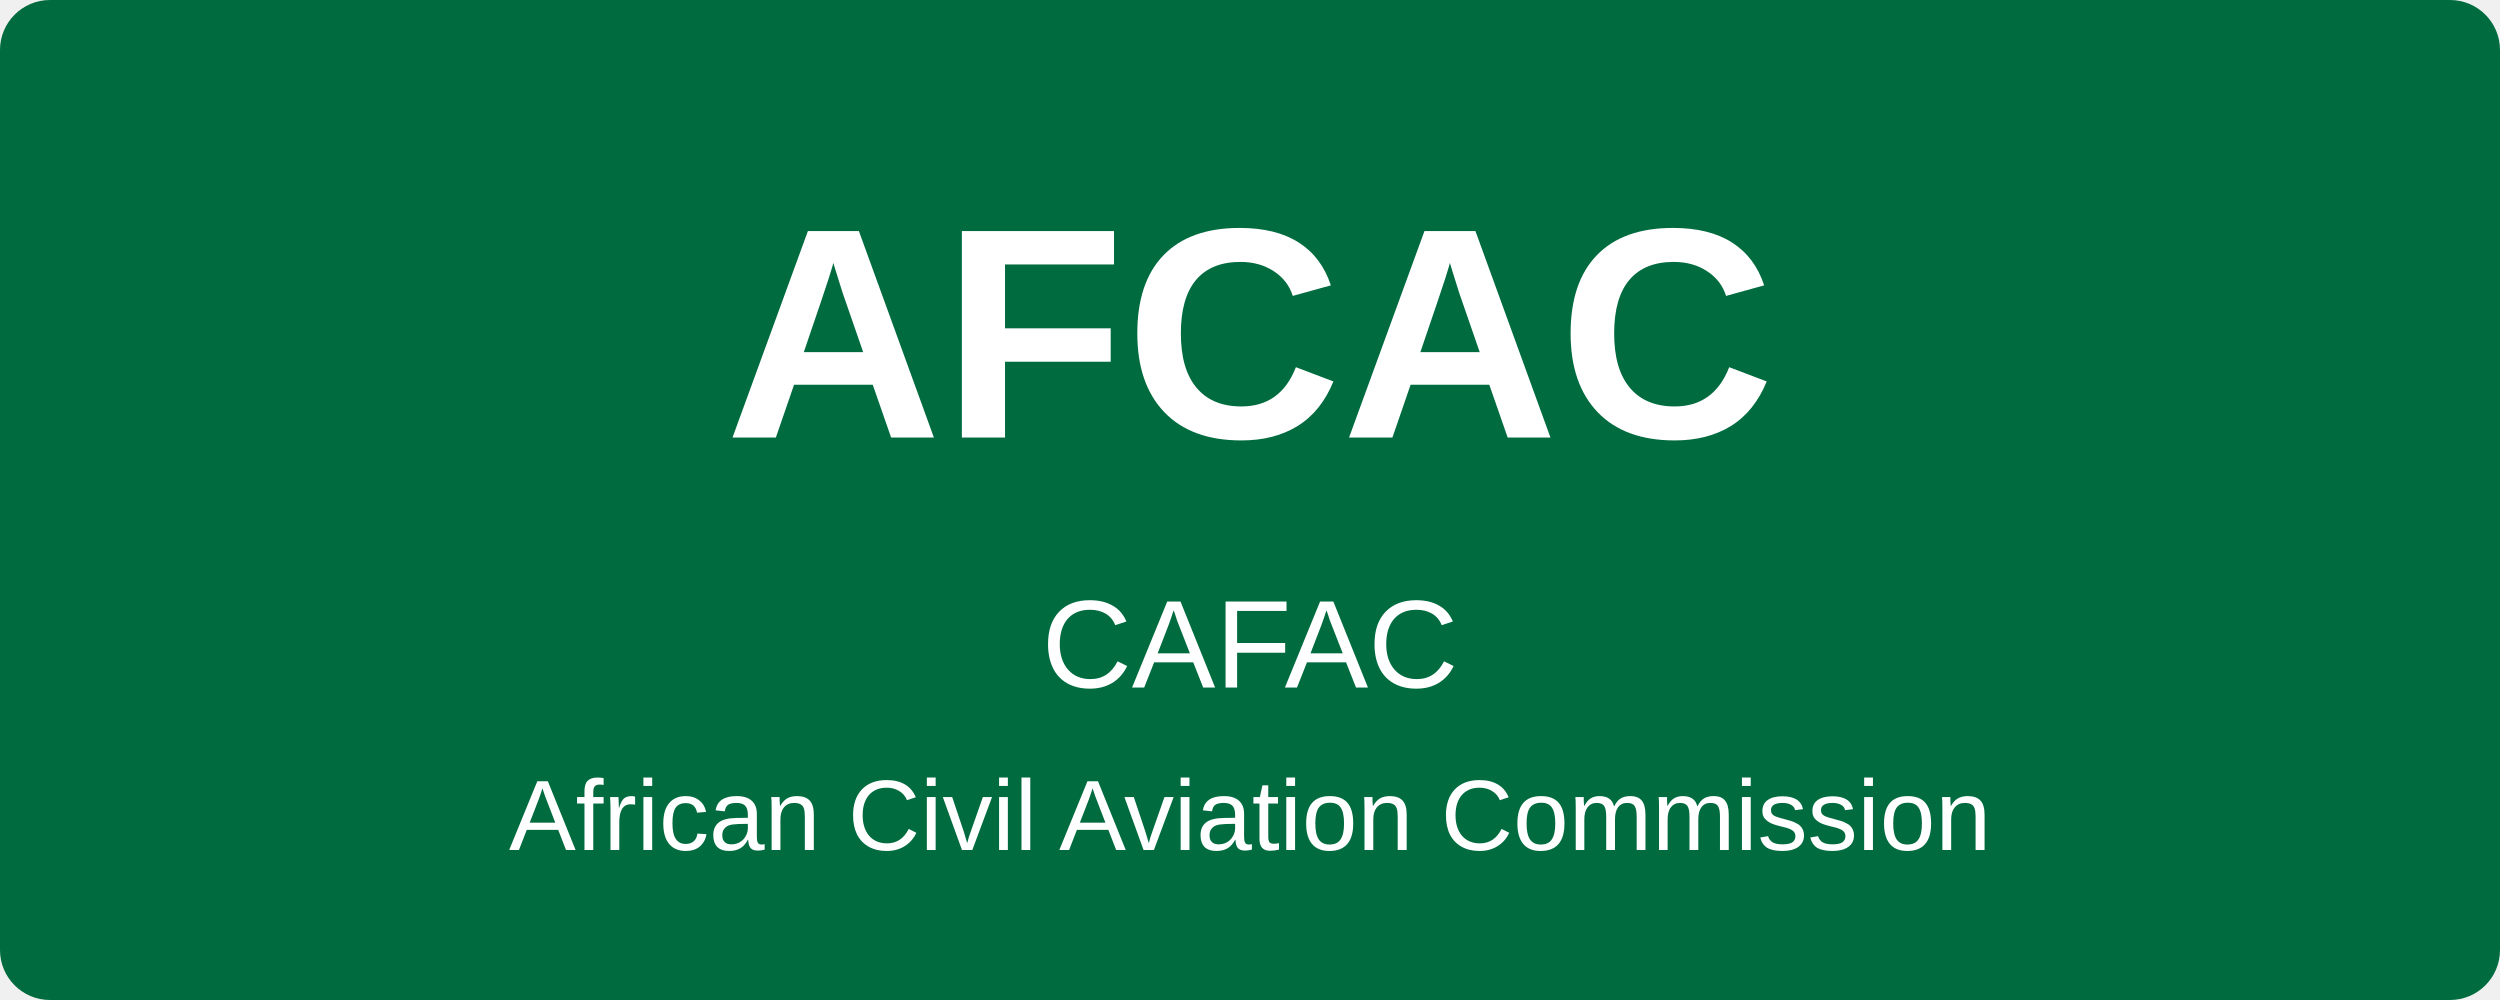
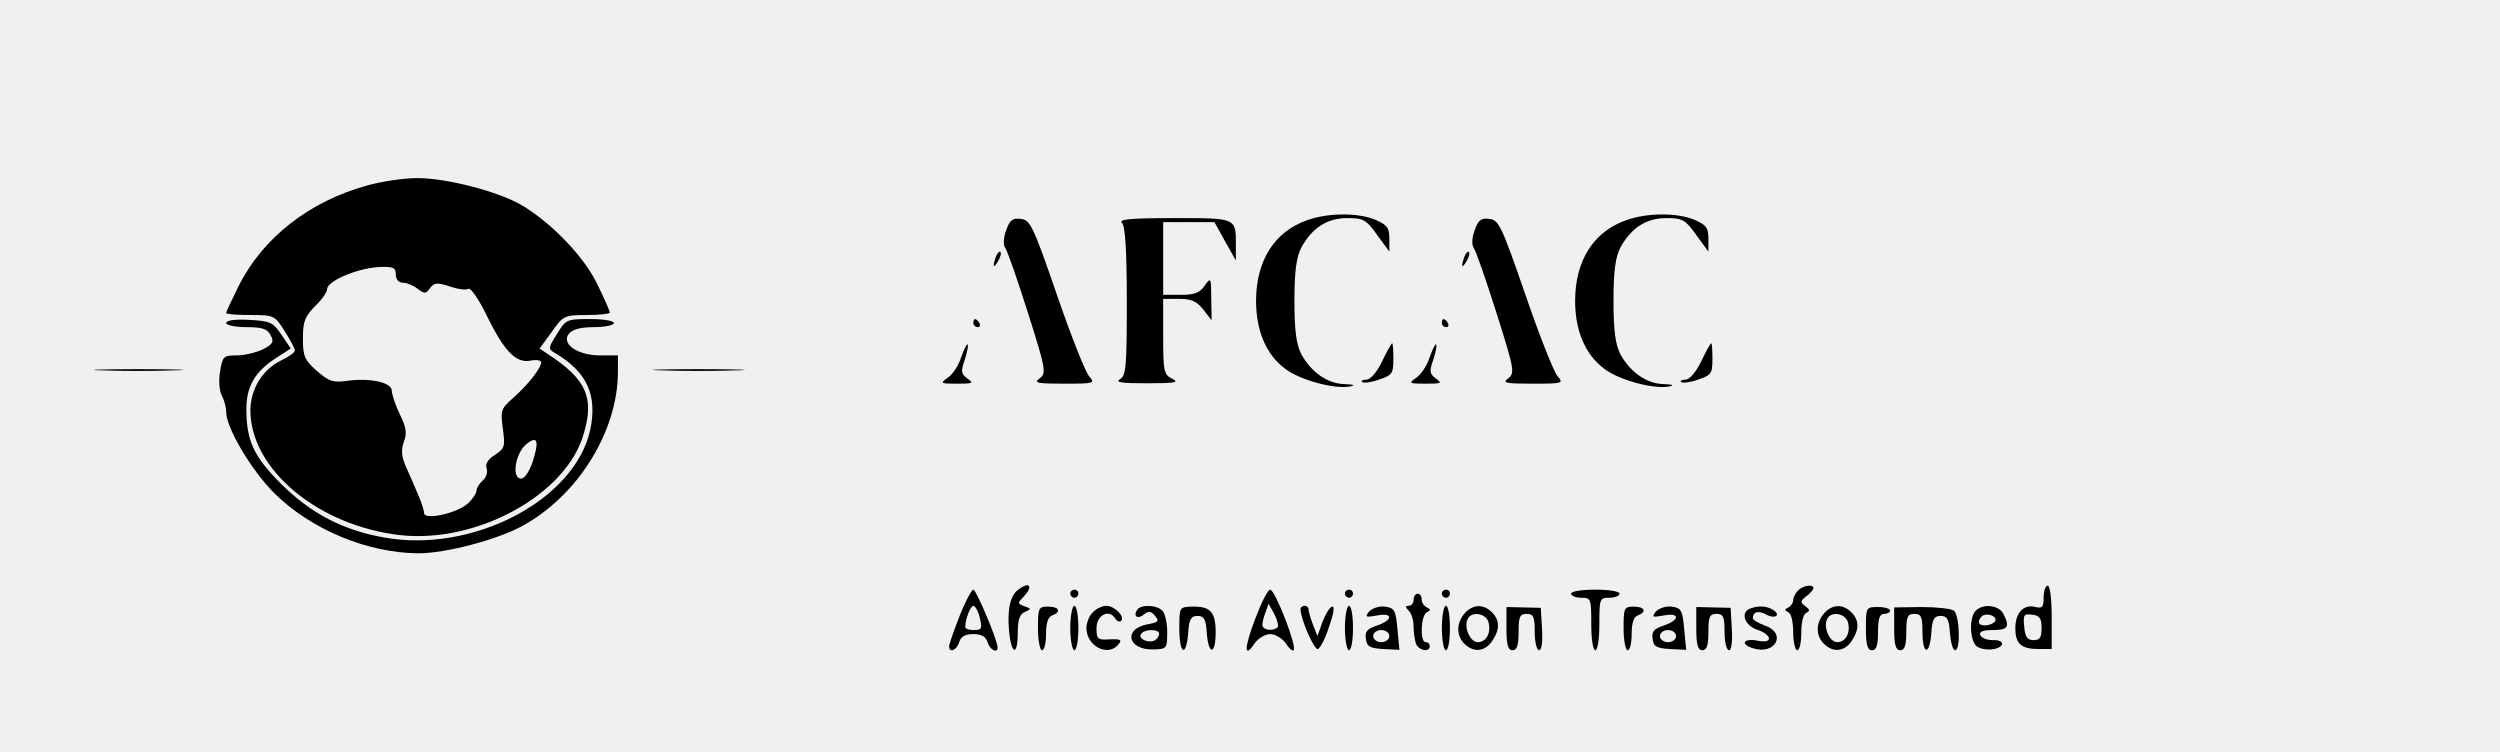
- <svg xmlns="http://www.w3.org/2000/svg" viewBox="0 0 200 80" fill="none">
-   <rect width="200" height="80" rx="4" fill="#006B3F" />
-   <text x="100" y="35" font-family="Arial, sans-serif" font-size="24" font-weight="bold" fill="white" text-anchor="middle">AFCAC</text>
-   <text x="100" y="55" font-family="Arial, sans-serif" font-size="10" fill="white" text-anchor="middle">CAFAC</text>
-   <text x="100" y="68" font-family="Arial, sans-serif" font-size="8" fill="white" text-anchor="middle">African Civil Aviation Commission</text>
+ <svg xmlns="http://www.w3.org/2000/svg" version="1.0" width="619pt" height="186pt" viewBox="0 0 619 186" preserveAspectRatio="xMidYMid meet">
+   <g transform="translate(0,186) scale(0.1,-0.1)" fill="#000000" stroke="none">
+     <path d="M910 1401 c-143 -39 -259 -129 -319 -249 -17 -34 -31 -64 -31 -67 0 -3 27 -5 60 -5 59 0 60 -1 85 -40 14 -22 25 -43 25 -48 0 -5 -16 -16 -35 -25 -45 -22 -75 -71 -75 -123 0 -146 168 -286 371 -309 190 -21 411 100 454 250 27 90 7 135 -85 196 l-24 16 30 41 c28 40 31 42 87 42 31 0 57 3 57 6 0 3 -13 34 -30 68 -32 69 -115 155 -190 199 -59 34 -189 67 -259 66 -31 0 -85 -8 -121 -18z m70 -221 c0 -12 7 -20 18 -20 9 0 26 -7 36 -15 17 -13 21 -13 31 2 10 13 17 14 48 4 20 -7 41 -10 47 -6 5 3 25 -25 43 -62 44 -91 74 -123 110 -116 15 3 27 1 27 -4 0 -14 -32 -55 -68 -87 -32 -28 -33 -32 -27 -77 6 -44 5 -49 -19 -65 -18 -11 -25 -23 -21 -34 3 -9 -1 -23 -10 -30 -8 -7 -15 -18 -15 -24 0 -7 -10 -22 -22 -33 -27 -24 -108 -42 -108 -23 0 7 -7 28 -16 48 -9 21 -22 52 -30 69 -10 24 -11 40 -4 59 8 21 6 36 -10 68 -11 23 -20 50 -20 59 0 20 -54 32 -111 24 -35 -5 -45 -1 -75 25 -30 27 -34 36 -34 80 0 42 5 54 30 80 17 16 30 35 30 42 0 21 80 54 133 55 31 1 37 -2 37 -19z m338 -466 c-8 -22 -19 -39 -28 -39 -24 0 -14 63 13 85 28 23 33 9 15 -46z" />
+     <path d="M3237 1315 c-81 -28 -127 -100 -127 -200 0 -74 25 -133 72 -168 36 -28 122 -51 160 -44 15 3 11 5 -13 6 -42 1 -82 29 -107 74 -12 24 -17 57 -17 132 0 75 5 108 17 132 27 49 64 73 114 73 40 0 47 -4 74 -42 l30 -41 0 32 c0 27 -5 34 -35 47 -43 18 -118 17 -168 -1z" />
+     <path d="M4027 1315 c-81 -28 -127 -100 -127 -200 0 -74 25 -133 72 -168 36 -28 122 -51 160 -44 15 3 11 5 -13 6 -42 1 -82 29 -107 74 -12 24 -17 57 -17 132 0 75 5 108 17 132 27 49 64 73 114 73 40 0 47 -4 74 -42 l30 -41 0 32 c0 27 -5 34 -35 47 -43 18 -118 17 -168 -1z" />
+     <path d="M2491 1289 c-7 -19 -7 -36 -2 -43 5 -6 30 -78 56 -160 45 -142 46 -150 29 -163 -15 -11 -7 -13 61 -13 74 0 77 1 62 18 -9 9 -45 100 -80 202 -59 171 -66 185 -89 188 -21 3 -28 -3 -37 -29z" />
+     <path d="M2778 1308 c8 -8 12 -66 12 -195 0 -163 -2 -183 -17 -192 -13 -8 5 -10 67 -10 68 0 81 2 63 11 -21 10 -23 17 -23 105 l0 93 39 0 c31 0 44 -6 60 -26 l21 -27 -1 54 c0 52 -1 53 -16 32 -12 -18 -25 -23 -59 -23 l-44 0 0 90 0 90 63 0 64 0 26 -47 27 -48 0 37 c0 69 3 68 -153 68 -110 0 -138 -3 -129 -12z" />
+     <path d="M3651 1289 c-7 -19 -7 -36 -2 -43 5 -6 30 -78 56 -160 45 -142 46 -150 29 -163 -15 -11 -7 -13 61 -13 74 0 77 1 62 18 -9 9 -45 100 -80 202 -59 171 -66 185 -89 188 -21 3 -28 -3 -37 -29z" />
+     <path d="M2466 1225 c-9 -26 -7 -32 5 -12 6 10 9 21 6 23 -2 3 -7 -2 -11 -11z" />
+     <path d="M3626 1225 c-9 -26 -7 -32 5 -12 6 10 9 21 6 23 -2 3 -7 -2 -11 -11z" />
+     <path d="M560 1060 c0 -5 22 -10 50 -10 39 0 52 -4 60 -20 9 -16 6 -22 -19 -35 -17 -8 -46 -15 -65 -15 -32 0 -35 -2 -41 -39 -4 -23 -2 -48 4 -60 6 -11 11 -29 11 -41 0 -39 62 -144 119 -201 91 -90 230 -148 357 -149 67 0 193 33 256 67 138 75 237 233 238 381 l0 42 -44 0 c-56 0 -98 29 -77 54 9 11 30 16 62 16 27 0 49 5 49 10 0 6 -26 10 -59 10 -58 0 -60 -1 -82 -37 -22 -35 -22 -37 -5 -47 80 -47 106 -105 87 -192 -39 -173 -291 -304 -509 -265 -103 18 -183 60 -257 134 -67 67 -85 106 -85 185 0 55 22 92 71 124 l39 25 -23 34 c-21 31 -27 34 -80 37 -35 2 -57 -1 -57 -8z" />
+     <path d="M2410 1060 c0 -5 5 -10 11 -10 5 0 7 5 4 10 -3 6 -8 10 -11 10 -2 0 -4 -4 -4 -10z" />
+     <path d="M3570 1060 c0 -5 5 -10 11 -10 5 0 7 5 4 10 -3 6 -8 10 -11 10 -2 0 -4 -4 -4 -10z" />
+     <path d="M2380 976 c-6 -20 -21 -43 -33 -51 -20 -14 -19 -15 23 -15 39 0 42 1 25 13 -16 12 -16 18 -6 47 6 18 9 35 7 37 -2 3 -9 -12 -16 -31z" />
+     <path d="M3422 965 c-13 -27 -29 -45 -39 -45 -9 0 -14 -3 -10 -6 3 -3 22 -1 41 6 33 11 36 15 36 51 0 21 -1 39 -3 39 -2 0 -13 -20 -25 -45z" />
+     <path d="M3540 976 c-6 -20 -21 -43 -33 -51 -20 -14 -19 -15 23 -15 39 0 42 1 25 13 -16 12 -16 18 -6 47 6 18 9 35 7 37 -2 3 -9 -12 -16 -31z" />
+     <path d="M4212 965 c-13 -27 -29 -45 -39 -45 -9 0 -14 -3 -10 -6 3 -3 22 -1 41 6 33 11 36 15 36 51 0 21 -1 39 -3 39 -2 0 -13 -20 -25 -45z" />
+     <path d="M252 943 c48 -2 129 -2 180 0 51 1 12 3 -87 3 -99 0 -141 -2 -93 -3z" />
+     <path d="M1638 943 c50 -2 134 -2 185 0 50 1 9 3 -93 3 -102 0 -143 -2 -92 -3z" />
+     <path d="M2524 402 c-22 -14 -30 -48 -26 -99 5 -64 22 -71 22 -9 0 32 5 46 18 51 16 7 16 8 -2 14 -17 7 -17 8 -2 23 24 25 17 39 -10 20z" />
+     <path d="M4452 398 c-7 -7 -12 -17 -12 -24 0 -7 -6 -15 -12 -18 -10 -5 -10 -7 0 -12 7 -3 12 -24 12 -50 0 -24 5 -44 10 -44 6 0 10 20 10 44 0 26 5 46 13 49 9 4 8 8 -3 16 -13 10 -13 13 3 25 9 7 17 16 17 20 0 10 -25 7 -38 -6z" />
+     <path d="M5060 381 c0 -24 -3 -28 -20 -24 -29 8 -50 -14 -50 -52 0 -39 14 -52 58 -52 l32 0 0 79 c0 45 -4 78 -10 78 -5 0 -10 -13 -10 -29z m-5 -76 c0 -23 -4 -30 -20 -30 -15 0 -21 8 -23 33 -3 30 -1 33 20 30 18 -2 23 -9 23 -33z" />
+     <path d="M2376 335 c-14 -36 -26 -70 -26 -75 0 -18 19 -10 25 10 4 14 15 20 35 20 20 0 31 -6 35 -20 6 -19 25 -29 25 -13 0 18 -53 143 -60 143 -4 0 -20 -29 -34 -65z m48 3 c9 -35 8 -38 -14 -38 -11 0 -20 3 -20 8 0 19 13 52 20 52 4 0 10 -10 14 -22z" />
+     <path d="M2650 390 c0 -5 5 -10 10 -10 6 0 10 5 10 10 0 6 -4 10 -10 10 -5 0 -10 -4 -10 -10z" />
+     <path d="M3108 328 c-28 -73 -28 -101 -1 -60 9 12 26 22 38 22 12 0 29 -10 38 -22 8 -13 17 -21 20 -18 9 9 -46 150 -58 150 -6 0 -22 -32 -37 -72z m56 -20 c-7 -10 -31 -10 -37 0 -3 4 0 18 5 32 l9 25 14 -25 c7 -14 11 -28 9 -32z" />
+     <path d="M3330 390 c0 -5 5 -10 10 -10 6 0 10 5 10 10 0 6 -4 10 -10 10 -5 0 -10 -4 -10 -10z" />
+     <path d="M3570 390 c0 -5 5 -10 10 -10 6 0 10 5 10 10 0 6 -4 10 -10 10 -5 0 -10 -4 -10 -10z" />
+     <path d="M3890 390 c0 -5 11 -10 25 -10 24 0 25 -2 25 -65 0 -37 4 -65 10 -65 6 0 10 28 10 65 0 63 1 65 25 65 14 0 25 5 25 10 0 6 -27 10 -60 10 -33 0 -60 -4 -60 -10z" />
+     <path d="M3500 375 c0 -8 -5 -15 -12 -15 -9 0 -9 -3 0 -12 7 -7 12 -24 12 -39 0 -15 3 -34 6 -43 7 -17 34 -22 34 -6 0 6 -4 10 -10 10 -15 0 -12 67 3 74 10 5 10 7 0 12 -7 3 -13 12 -13 20 0 8 -4 14 -10 14 -5 0 -10 -7 -10 -15z" />
+     <path d="M2570 304 c0 -30 5 -54 10 -54 6 0 10 18 10 40 0 27 5 43 15 46 23 9 18 22 -10 22 -24 0 -25 -4 -25 -54z" />
+     <path d="M2650 305 c0 -30 5 -55 10 -55 6 0 10 25 10 55 0 30 -4 55 -10 55 -5 0 -10 -25 -10 -55z" />
+     <path d="M2706 344 c-9 -8 -16 -26 -16 -39 0 -45 53 -72 79 -41 10 12 6 14 -21 13 -30 -2 -33 0 -33 28 0 32 31 48 46 24 4 -7 11 -10 15 -6 10 10 -16 37 -37 37 -9 0 -25 -7 -33 -16z" />
+     <path d="M2815 349 c-10 -16 3 -23 18 -10 11 9 17 8 27 -4 11 -13 8 -16 -20 -21 -60 -12 -47 -64 16 -62 33 1 34 2 34 43 0 22 -5 46 -12 53 -15 15 -55 16 -63 1z m55 -58 c0 -6 -5 -13 -10 -16 -15 -9 -43 3 -35 15 8 13 45 13 45 1z" />
+     <path d="M2920 303 c0 -63 17 -72 22 -10 2 34 7 42 23 42 16 0 21 -8 23 -42 4 -56 22 -55 22 1 0 51 -13 65 -58 64 -32 -1 -32 -1 -32 -55z" />
+     <path d="M3220 352 c0 -24 34 -102 43 -99 6 2 19 27 28 56 12 34 14 51 7 49 -6 -2 -17 -20 -24 -39 l-12 -34 -11 28 c-6 16 -11 33 -11 38 0 5 -4 9 -10 9 -5 0 -10 -4 -10 -8z" />
+     <path d="M3330 305 c0 -30 5 -55 10 -55 6 0 10 25 10 55 0 30 -4 55 -10 55 -5 0 -10 -25 -10 -55z" />
+     <path d="M3390 346 c-11 -14 -9 -15 19 -10 41 8 41 -11 0 -25 -24 -8 -30 -15 -27 -33 2 -19 10 -23 43 -25 l40 -2 -5 52 c-4 47 -8 52 -31 55 -14 2 -31 -4 -39 -12z m50 -61 c0 -8 -9 -15 -20 -15 -11 0 -20 7 -20 15 0 8 9 15 20 15 11 0 20 -7 20 -15z" />
+     <path d="M3570 305 c0 -30 5 -55 10 -55 6 0 10 25 10 55 0 30 -4 55 -10 55 -5 0 -10 -25 -10 -55z" />
+     <path d="M3627 342 c-21 -23 -22 -56 -1 -76 22 -22 50 -20 68 6 20 29 20 52 0 72 -21 21 -47 20 -67 -2z m58 -21 c8 -26 -4 -51 -26 -51 -20 0 -36 40 -24 59 10 18 43 12 50 -8z" />
+     <path d="M3730 303 c0 -40 4 -53 15 -53 11 0 15 12 15 45 0 38 3 45 20 45 17 0 20 -7 20 -45 0 -25 5 -45 11 -45 6 0 9 21 7 53 l-3 52 -42 1 -43 1 0 -54z" />
+     <path d="M4020 304 c0 -30 5 -54 10 -54 6 0 10 18 10 40 0 27 5 43 15 46 23 9 18 22 -10 22 -24 0 -25 -4 -25 -54z" />
+     <path d="M4100 346 c-11 -14 -9 -15 19 -10 41 8 41 -11 0 -25 -24 -8 -30 -15 -27 -33 2 -19 10 -23 43 -25 l40 -2 -5 52 c-4 47 -8 52 -31 55 -14 2 -31 -4 -39 -12z m50 -61 c0 -8 -9 -15 -20 -15 -11 0 -20 7 -20 15 0 8 9 15 20 15 11 0 20 -7 20 -15z" />
+     <path d="M4200 303 c0 -40 4 -53 15 -53 11 0 15 12 15 45 0 38 3 45 20 45 17 0 20 -7 20 -45 0 -25 5 -45 11 -45 6 0 9 21 7 53 l-3 52 -42 1 -43 1 0 -54z" />
+     <path d="M4333 353 c-24 -9 -14 -41 17 -52 17 -5 30 -15 30 -22 0 -7 -10 -9 -30 -5 -33 6 -42 -9 -10 -19 56 -18 85 37 30 56 -16 6 -30 14 -30 18 0 16 13 20 32 10 23 -13 39 -2 18 11 -16 10 -37 11 -57 3z" />
+     <path d="M4517 342 c-21 -23 -22 -56 -1 -76 22 -22 50 -20 68 6 20 29 20 52 0 72 -21 21 -47 20 -67 -2z m58 -21 c8 -26 -4 -51 -26 -51 -20 0 -36 40 -24 59 10 18 43 12 50 -8z" />
+     <path d="M4620 303 c0 -40 4 -53 15 -53 11 0 15 12 15 45 0 33 4 45 15 45 8 0 15 4 15 8 0 5 -13 9 -30 9 -30 0 -30 -1 -30 -54z" />
+     <path d="M4690 303 c0 -40 4 -53 15 -53 11 0 15 12 15 45 0 38 3 45 20 45 17 0 20 -7 20 -45 0 -57 18 -59 22 -2 2 34 7 42 23 42 16 0 21 -8 23 -42 2 -24 7 -43 13 -43 14 0 11 86 -3 98 -7 5 -43 9 -80 9 l-68 -1 0 -53z" />
+     <path d="M4892 348 c-17 -17 -15 -73 2 -88 17 -13 58 -10 63 5 2 6 -9 11 -23 10 -15 0 -29 6 -31 13 -3 8 7 12 31 12 38 0 43 8 26 41 -12 21 -50 25 -68 7z m49 -23 c0 -5 -9 -11 -21 -13 -20 -3 -27 8 -13 22 10 9 34 3 34 -9z" />
+   </g>
</svg>
